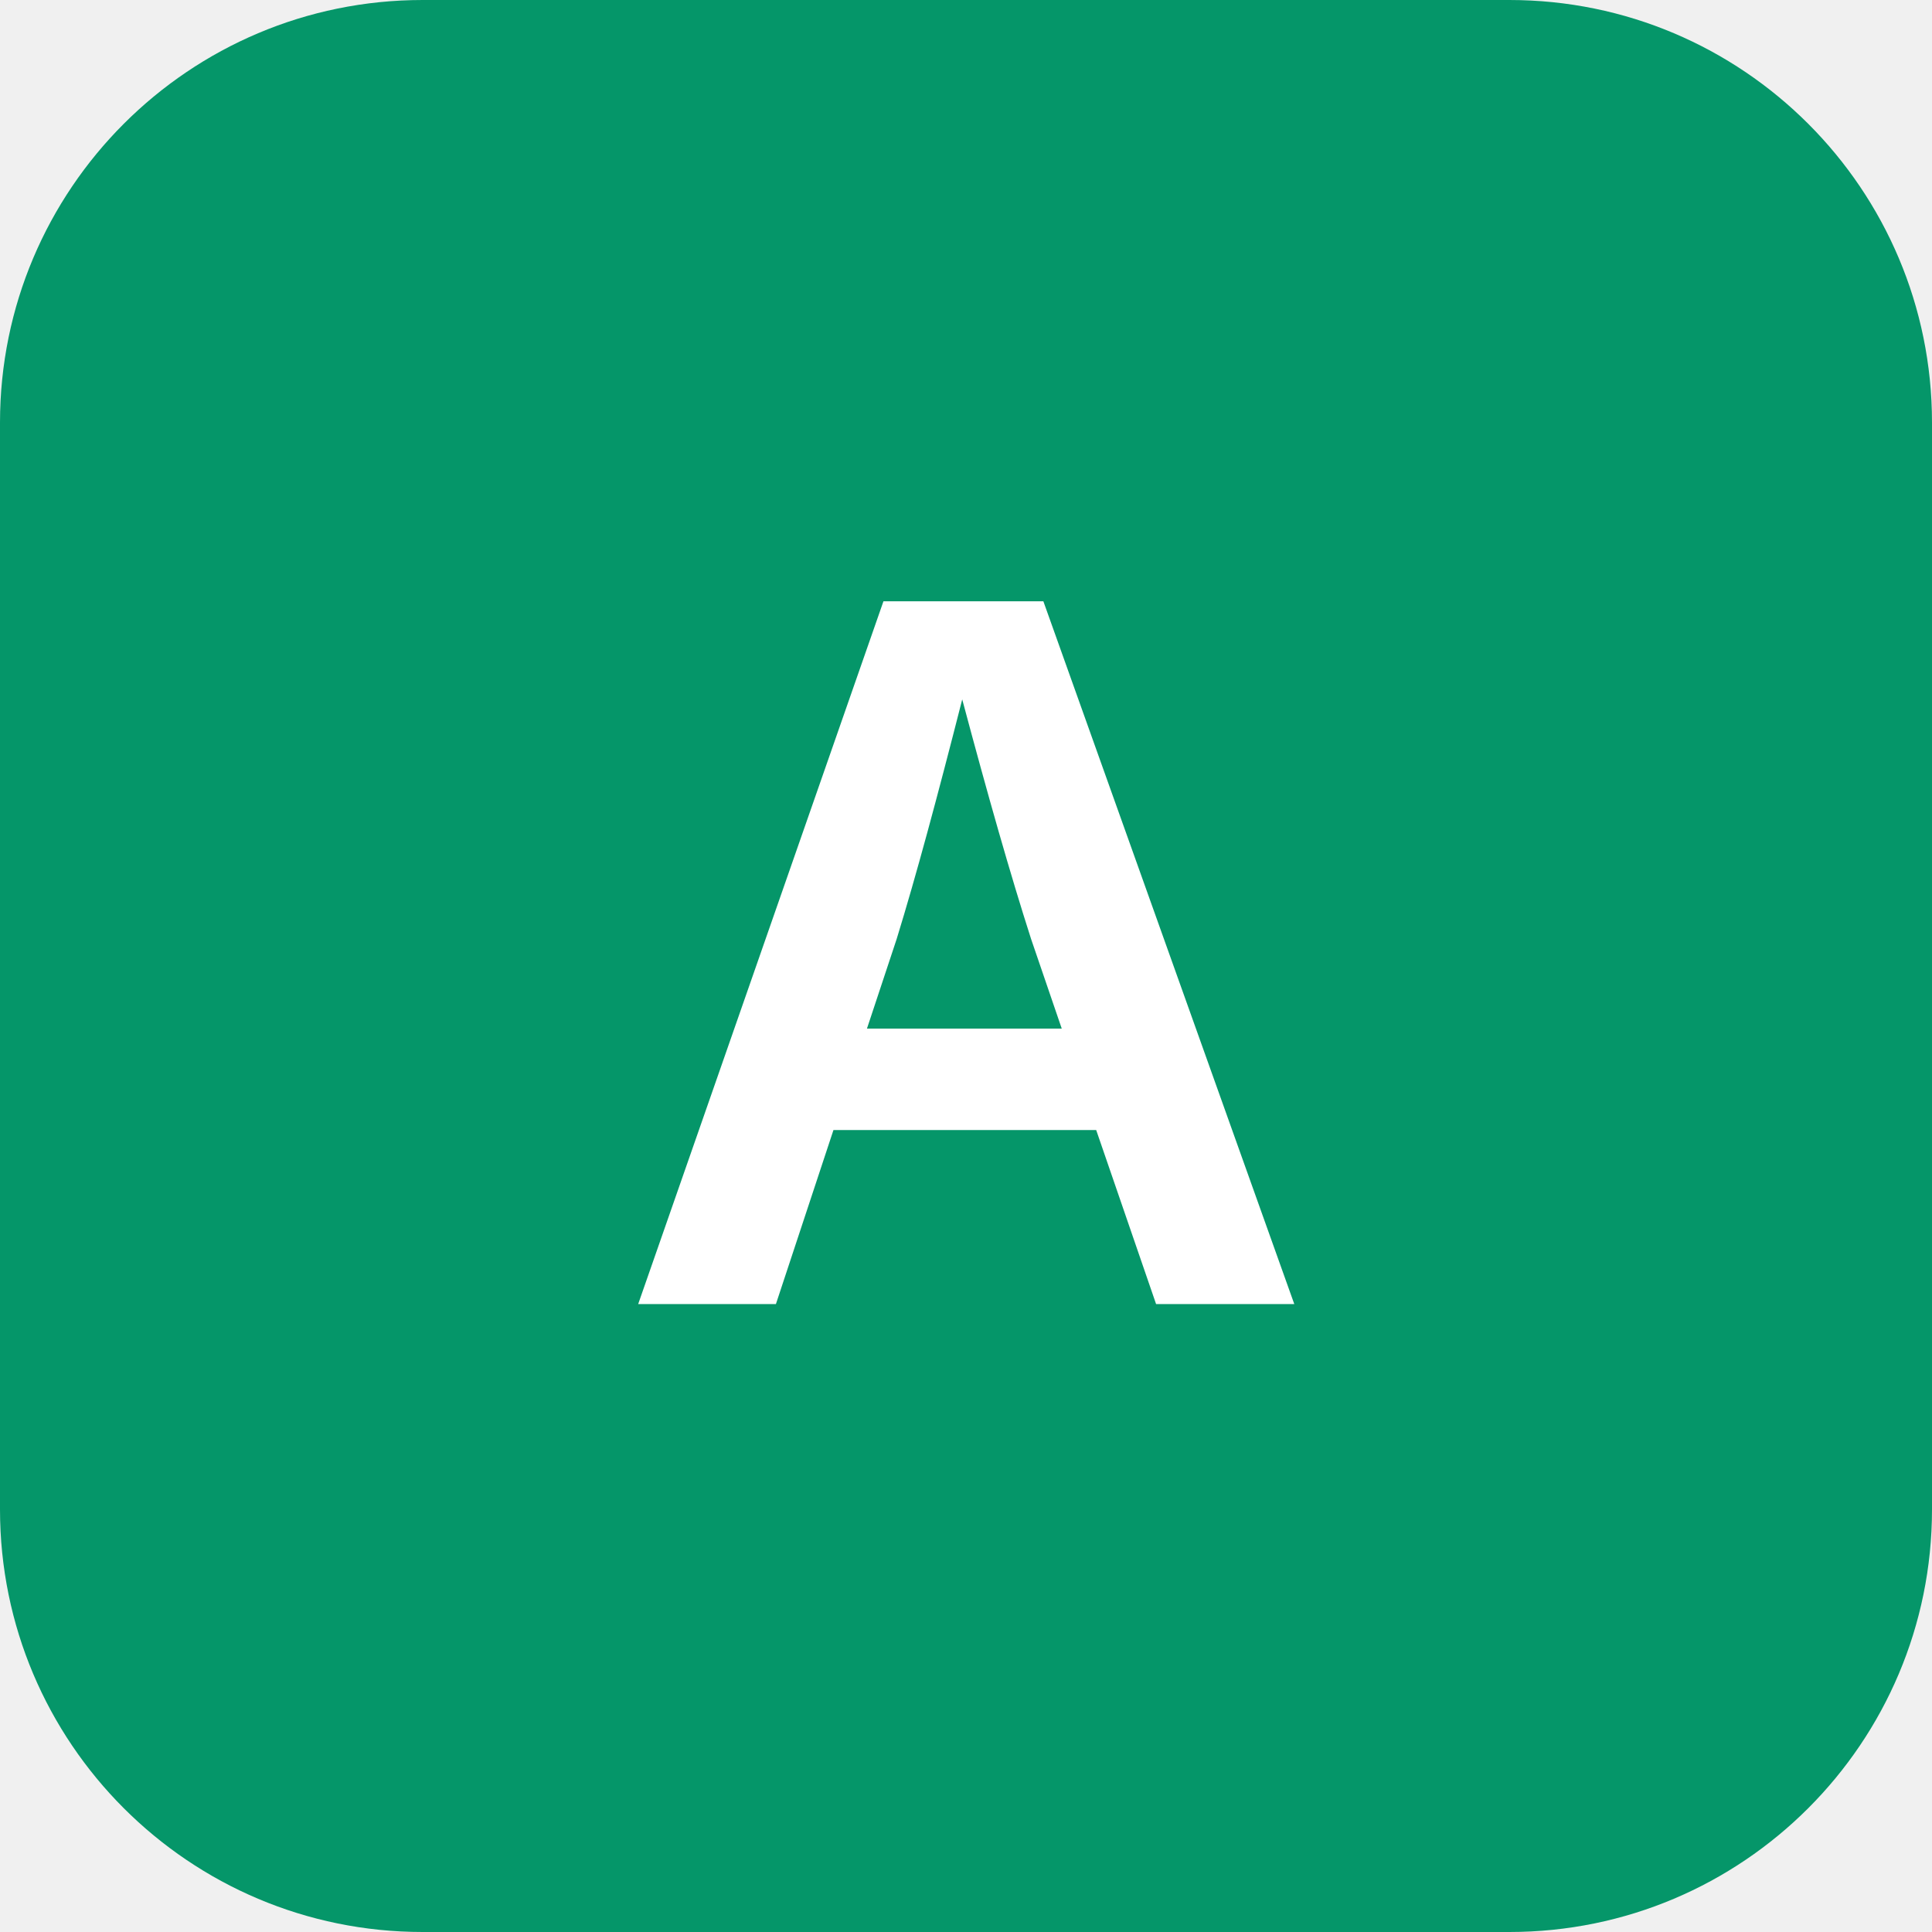
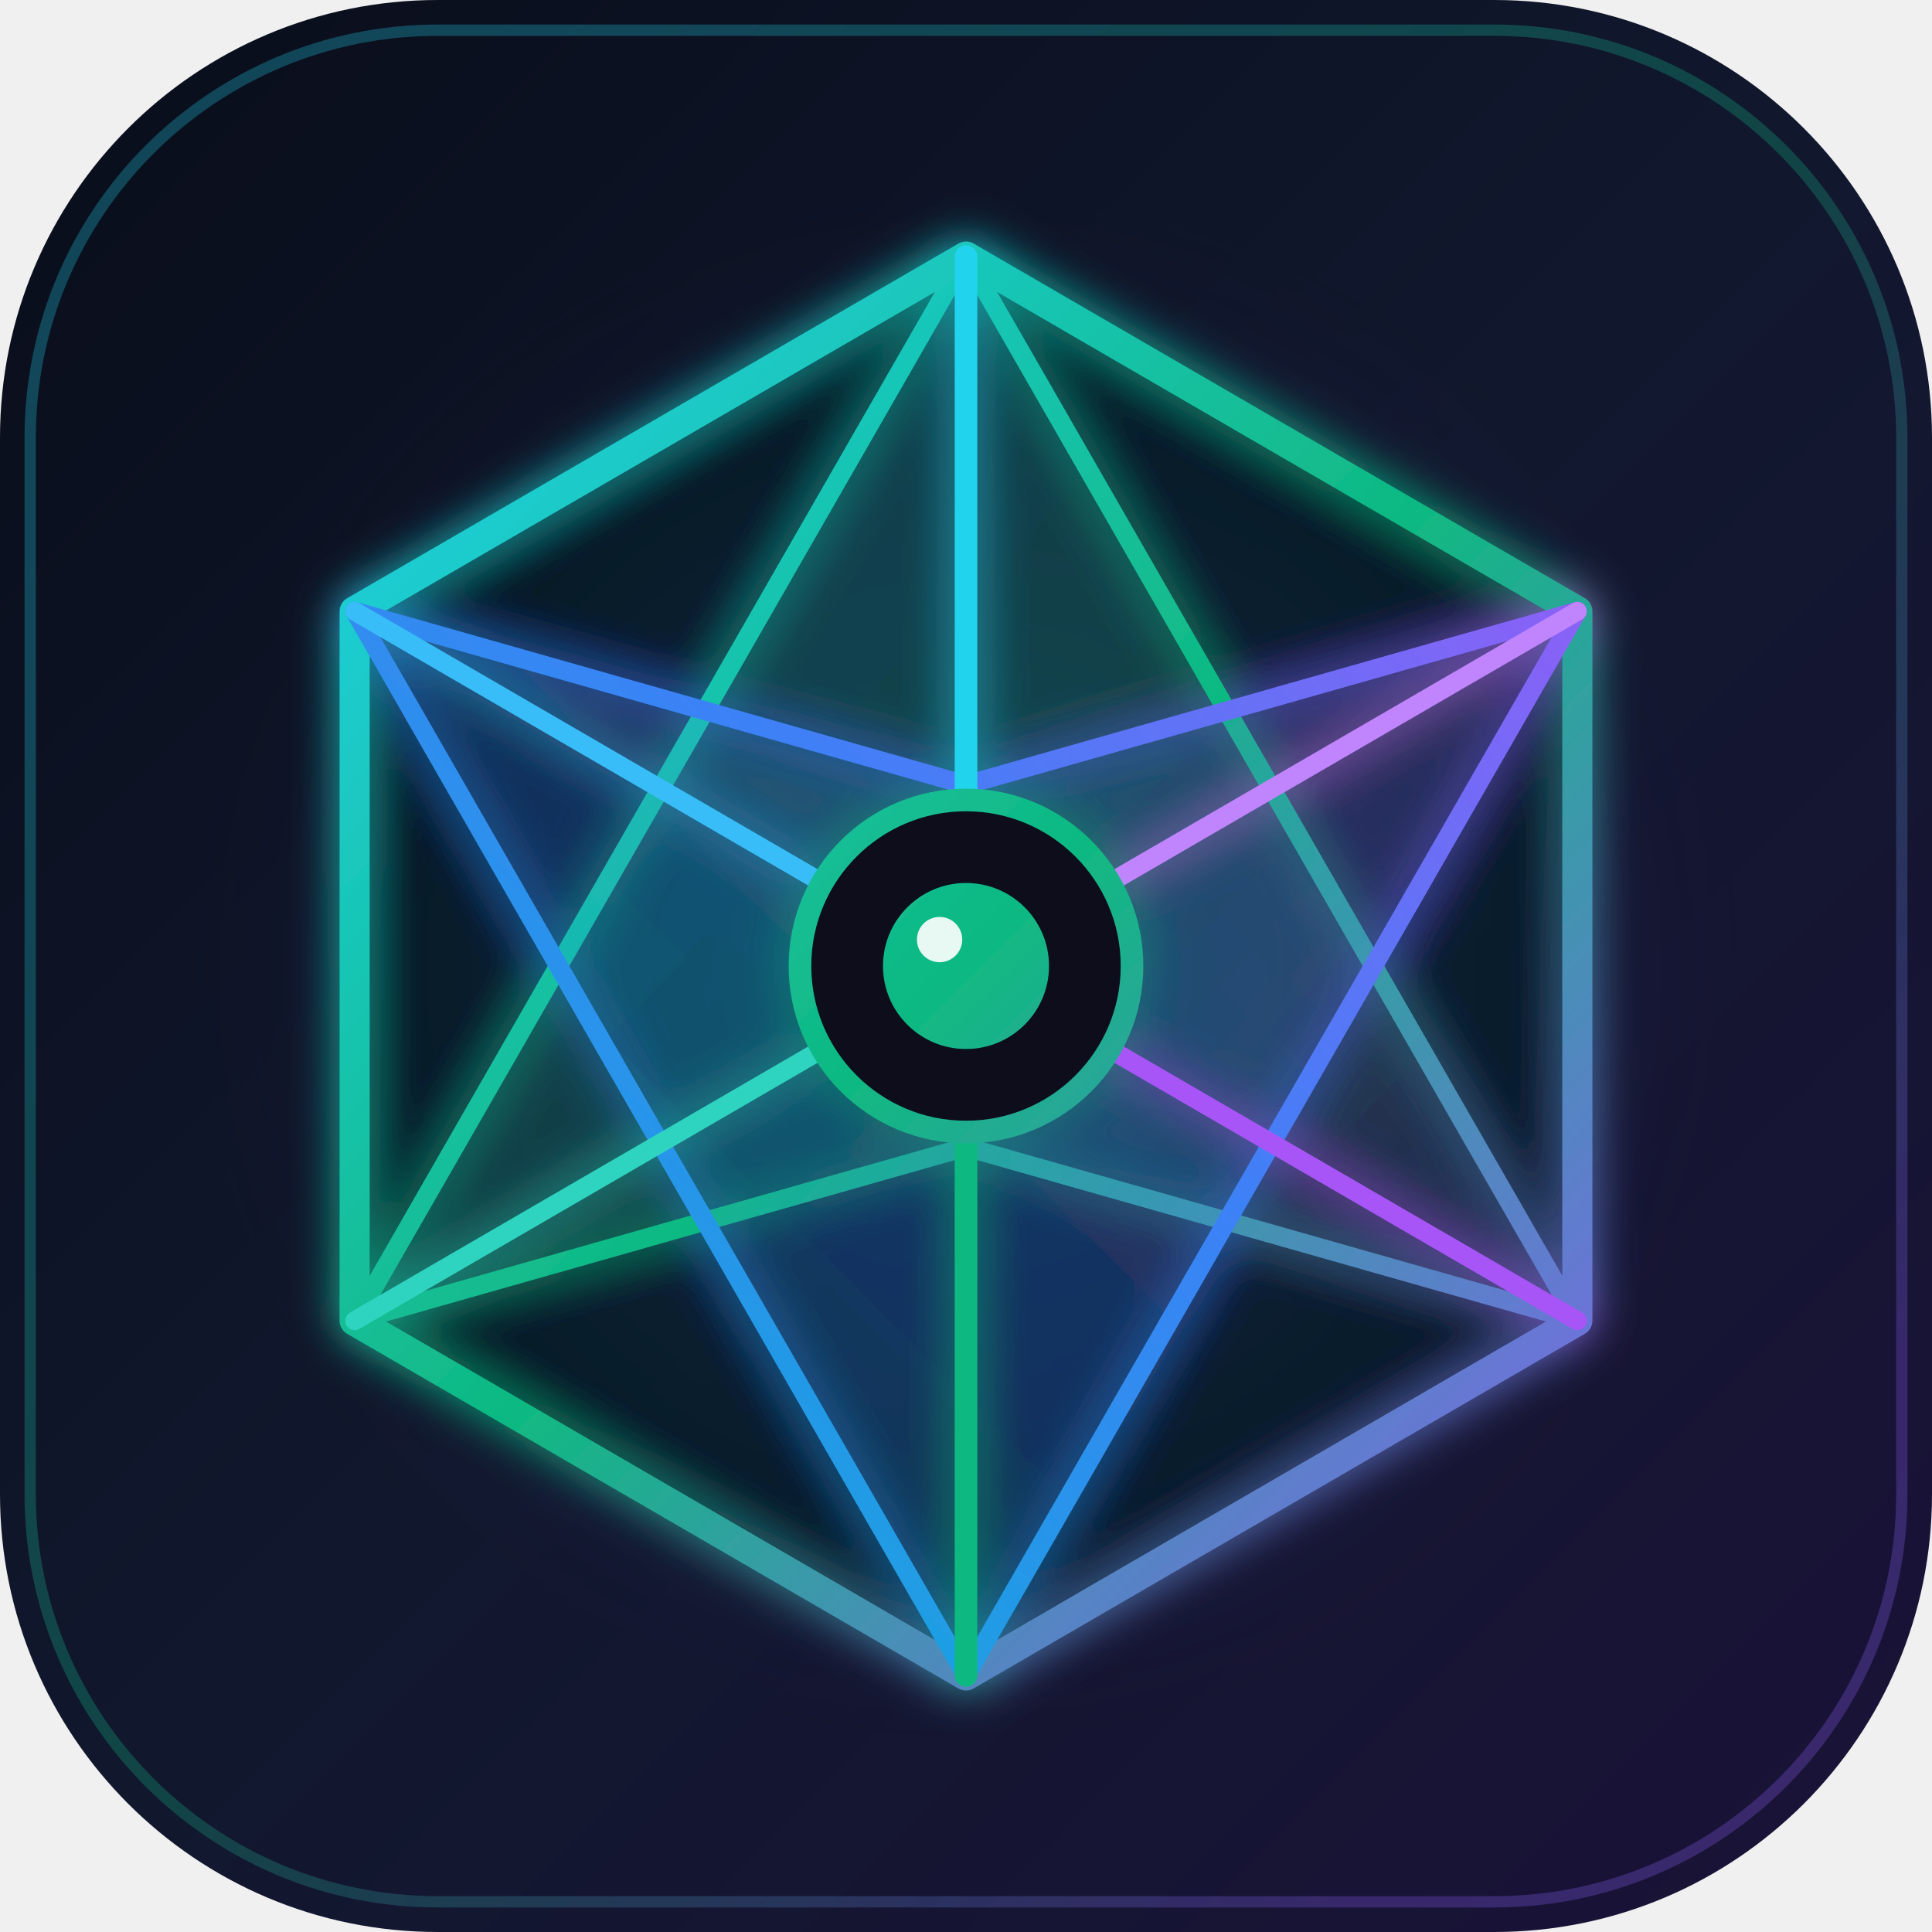
- <svg xmlns="http://www.w3.org/2000/svg" viewBox="0 0 64 64">
-   <rect width="64" height="64" rx="14" fill="#059669" />
-   <text x="32" y="32" dy="0.35em" text-anchor="middle" font-family="ui-sans-serif, system-ui, -apple-system, sans-serif" font-size="32" font-weight="600" fill="#ffffff">A</text>
+ <svg xmlns="http://www.w3.org/2000/svg" viewBox="0 0 512 512" fill="none">
+   <defs>
+     <linearGradient id="bg" x1="0" y1="0" x2="512" y2="512" gradientUnits="userSpaceOnUse">
+       <stop offset="0%" stop-color="#090D1A" />
+       <stop offset="50%" stop-color="#11182E" />
+       <stop offset="100%" stop-color="#1A1238" />
+     </linearGradient>
+     <linearGradient id="prismCyan" x1="80" y1="80" x2="432" y2="432" gradientUnits="userSpaceOnUse">
+       <stop offset="0%" stop-color="#22D3EE" />
+       <stop offset="50%" stop-color="#10B981" />
+       <stop offset="100%" stop-color="#8B5CF6" />
+     </linearGradient>
+     <linearGradient id="prismViolet" x1="432" y1="80" x2="80" y2="432" gradientUnits="userSpaceOnUse">
+       <stop offset="0%" stop-color="#A855F7" />
+       <stop offset="50%" stop-color="#3B82F6" />
+       <stop offset="100%" stop-color="#06B6D4" />
+     </linearGradient>
+     <radialGradient id="glow" cx="256" cy="256" r="210" gradientUnits="userSpaceOnUse">
+       <stop offset="0%" stop-color="#06B6D4" stop-opacity="0.38" />
+       <stop offset="55%" stop-color="#8B5CF6" stop-opacity="0.16" />
+       <stop offset="100%" stop-color="#090D1A" stop-opacity="0" />
+     </radialGradient>
+     <filter id="neon" x="-20%" y="-20%" width="140%" height="140%">
+       <feGaussianBlur stdDeviation="6" result="blur" />
+       <feComposite in="SourceGraphic" in2="blur" operator="over" />
+     </filter>
+   </defs>
+   <rect width="512" height="512" rx="116" fill="url(#bg)" />
+   <rect x="8" y="8" width="496" height="496" rx="108" stroke="url(#prismCyan)" stroke-opacity="0.28" stroke-width="3" />
+   <circle cx="256" cy="256" r="210" fill="url(#glow)" />
+   <g filter="url(#neon)">
+     <polygon points="256,68 418,162 418,350 256,444 94,350 94,162" fill="#0F172A" fill-opacity="0.45" stroke="url(#prismCyan)" stroke-width="8" stroke-linejoin="round" />
+     <polygon points="256,68 337,209 418,350 256,304 94,350 175,209" fill="url(#prismCyan)" fill-opacity="0.16" stroke="url(#prismCyan)" stroke-width="5" stroke-linejoin="round" />
+     <polygon points="418,162 337,303 256,444 175,303 94,162 256,208" fill="url(#prismViolet)" fill-opacity="0.16" stroke="url(#prismViolet)" stroke-width="5" stroke-linejoin="round" />
+     <line x1="256" y1="68" x2="256" y2="212" stroke="#22D3EE" stroke-width="6" stroke-linecap="round" />
+     <line x1="256" y1="300" x2="256" y2="444" stroke="#10B981" stroke-width="6" stroke-linecap="round" />
+     <line x1="94" y1="162" x2="218" y2="234" stroke="#38BDF8" stroke-width="5" stroke-linecap="round" />
+     <line x1="294" y1="278" x2="418" y2="350" stroke="#A855F7" stroke-width="5" stroke-linecap="round" />
+     <line x1="418" y1="162" x2="294" y2="234" stroke="#C084FC" stroke-width="5" stroke-linecap="round" />
+     <line x1="218" y1="278" x2="94" y2="350" stroke="#2DD4BF" stroke-width="5" stroke-linecap="round" />
+     <circle cx="256" cy="256" r="44" fill="#090D1A" stroke="url(#prismCyan)" stroke-width="6" />
+     <circle cx="256" cy="256" r="22" fill="url(#prismCyan)" />
+     <circle cx="249" cy="249" r="6" fill="#FFFFFF" fill-opacity="0.9" />
+   </g>
</svg>
